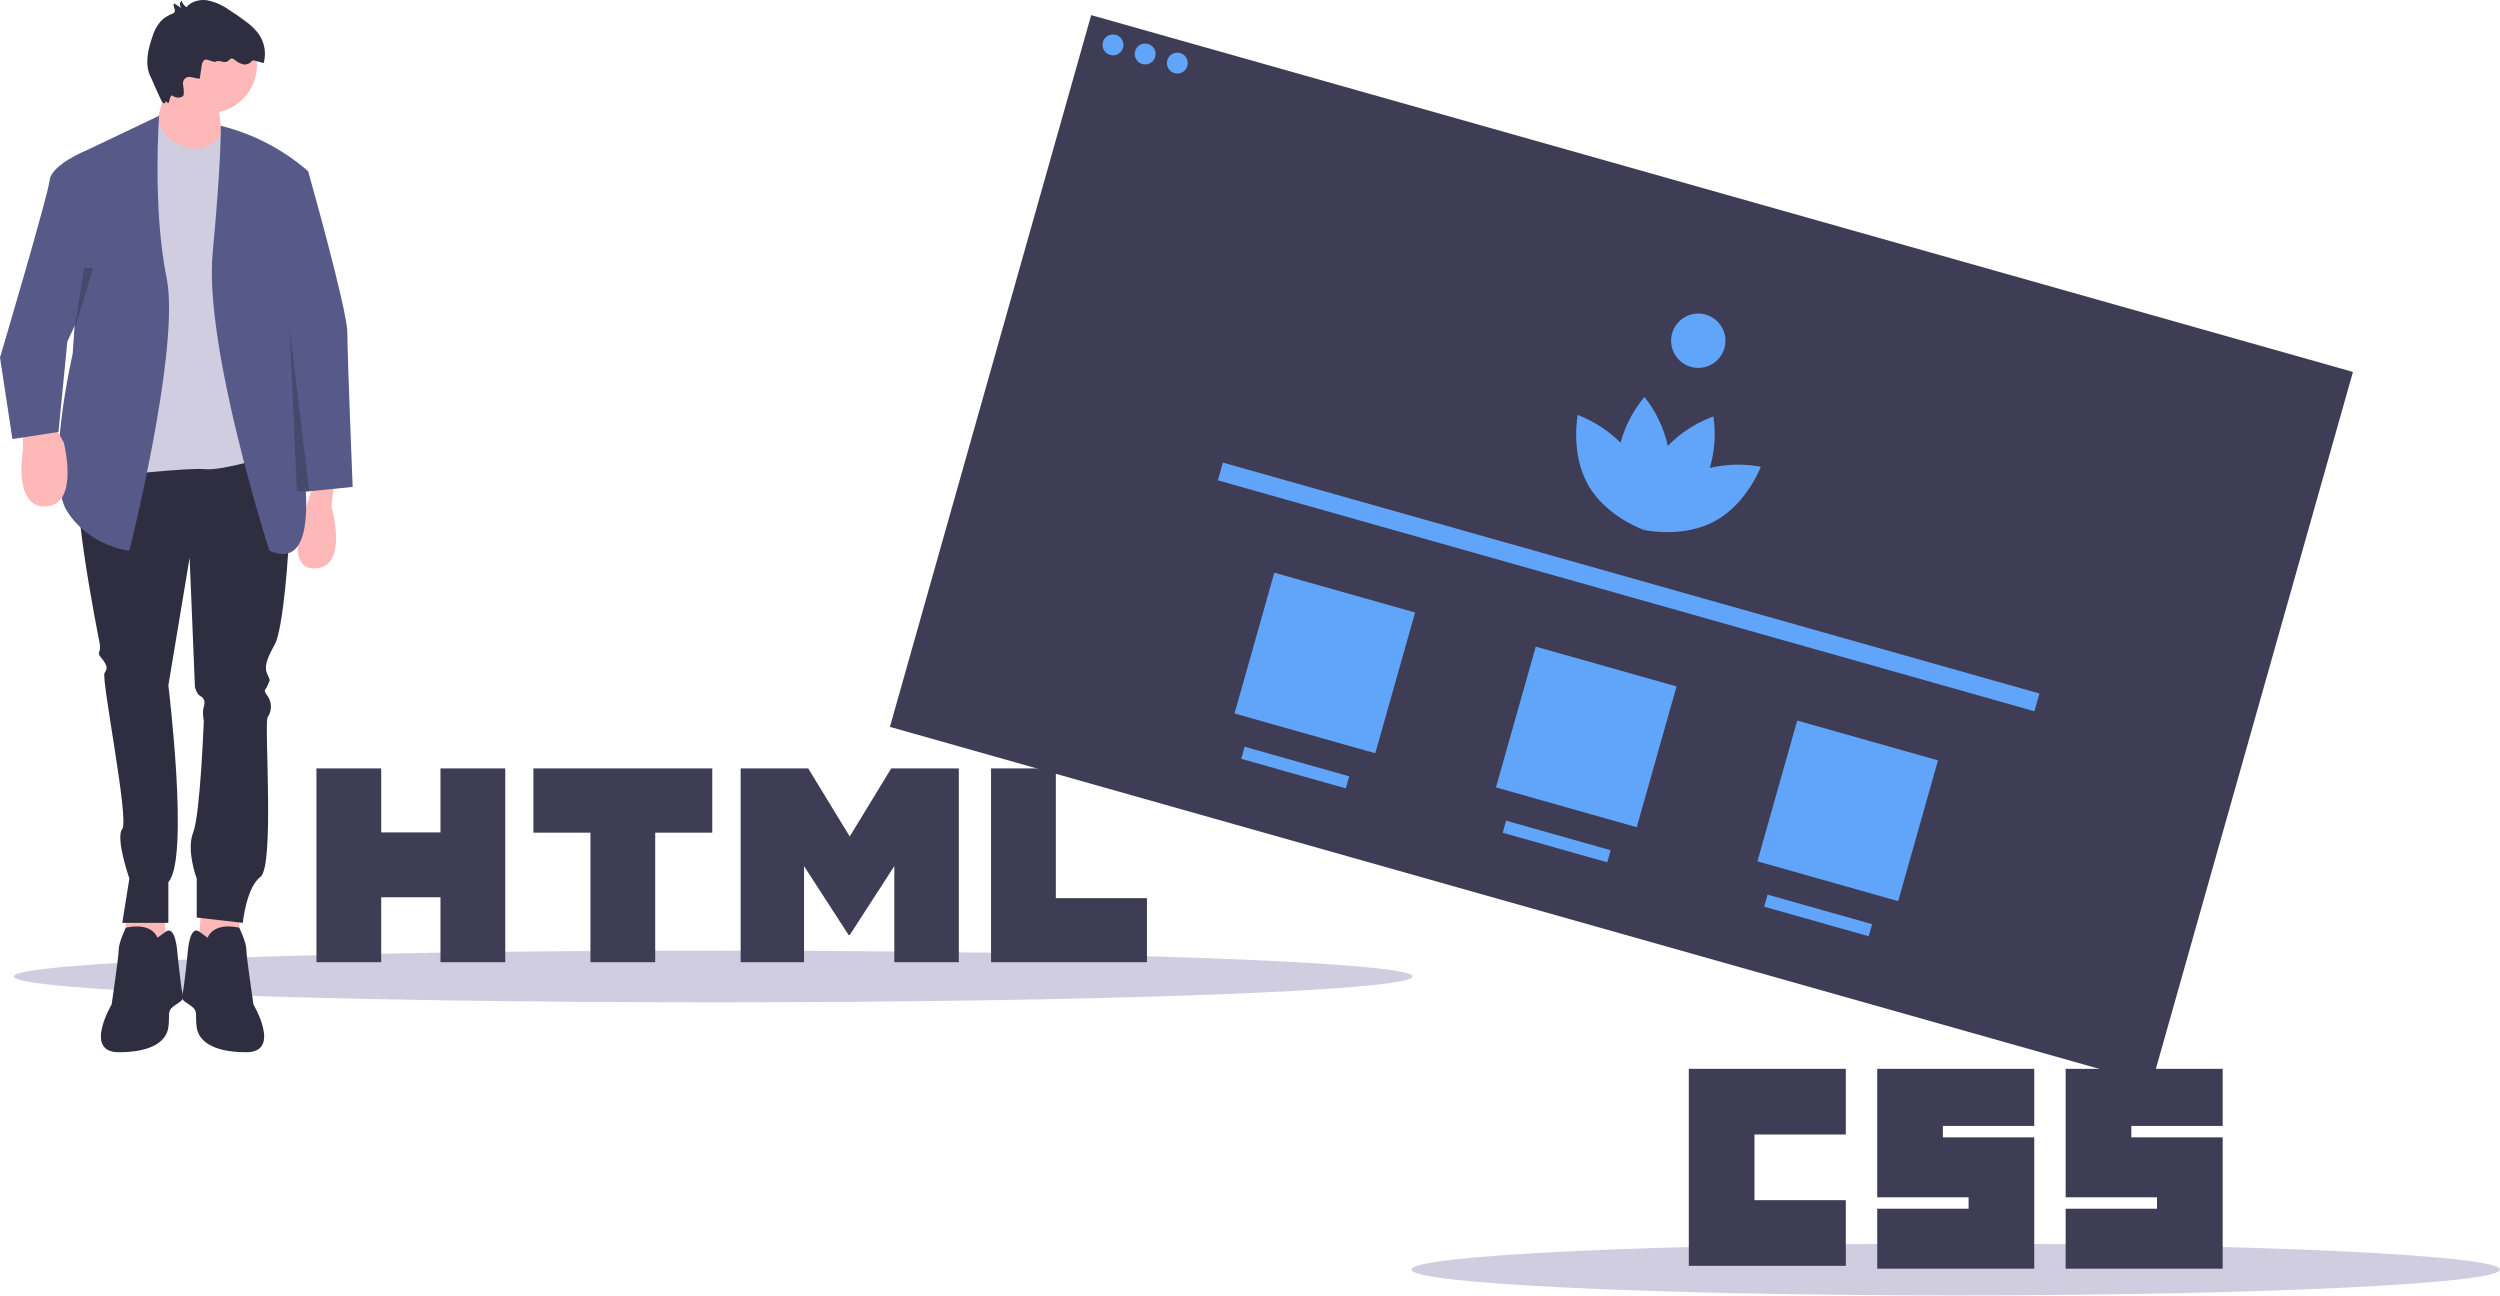
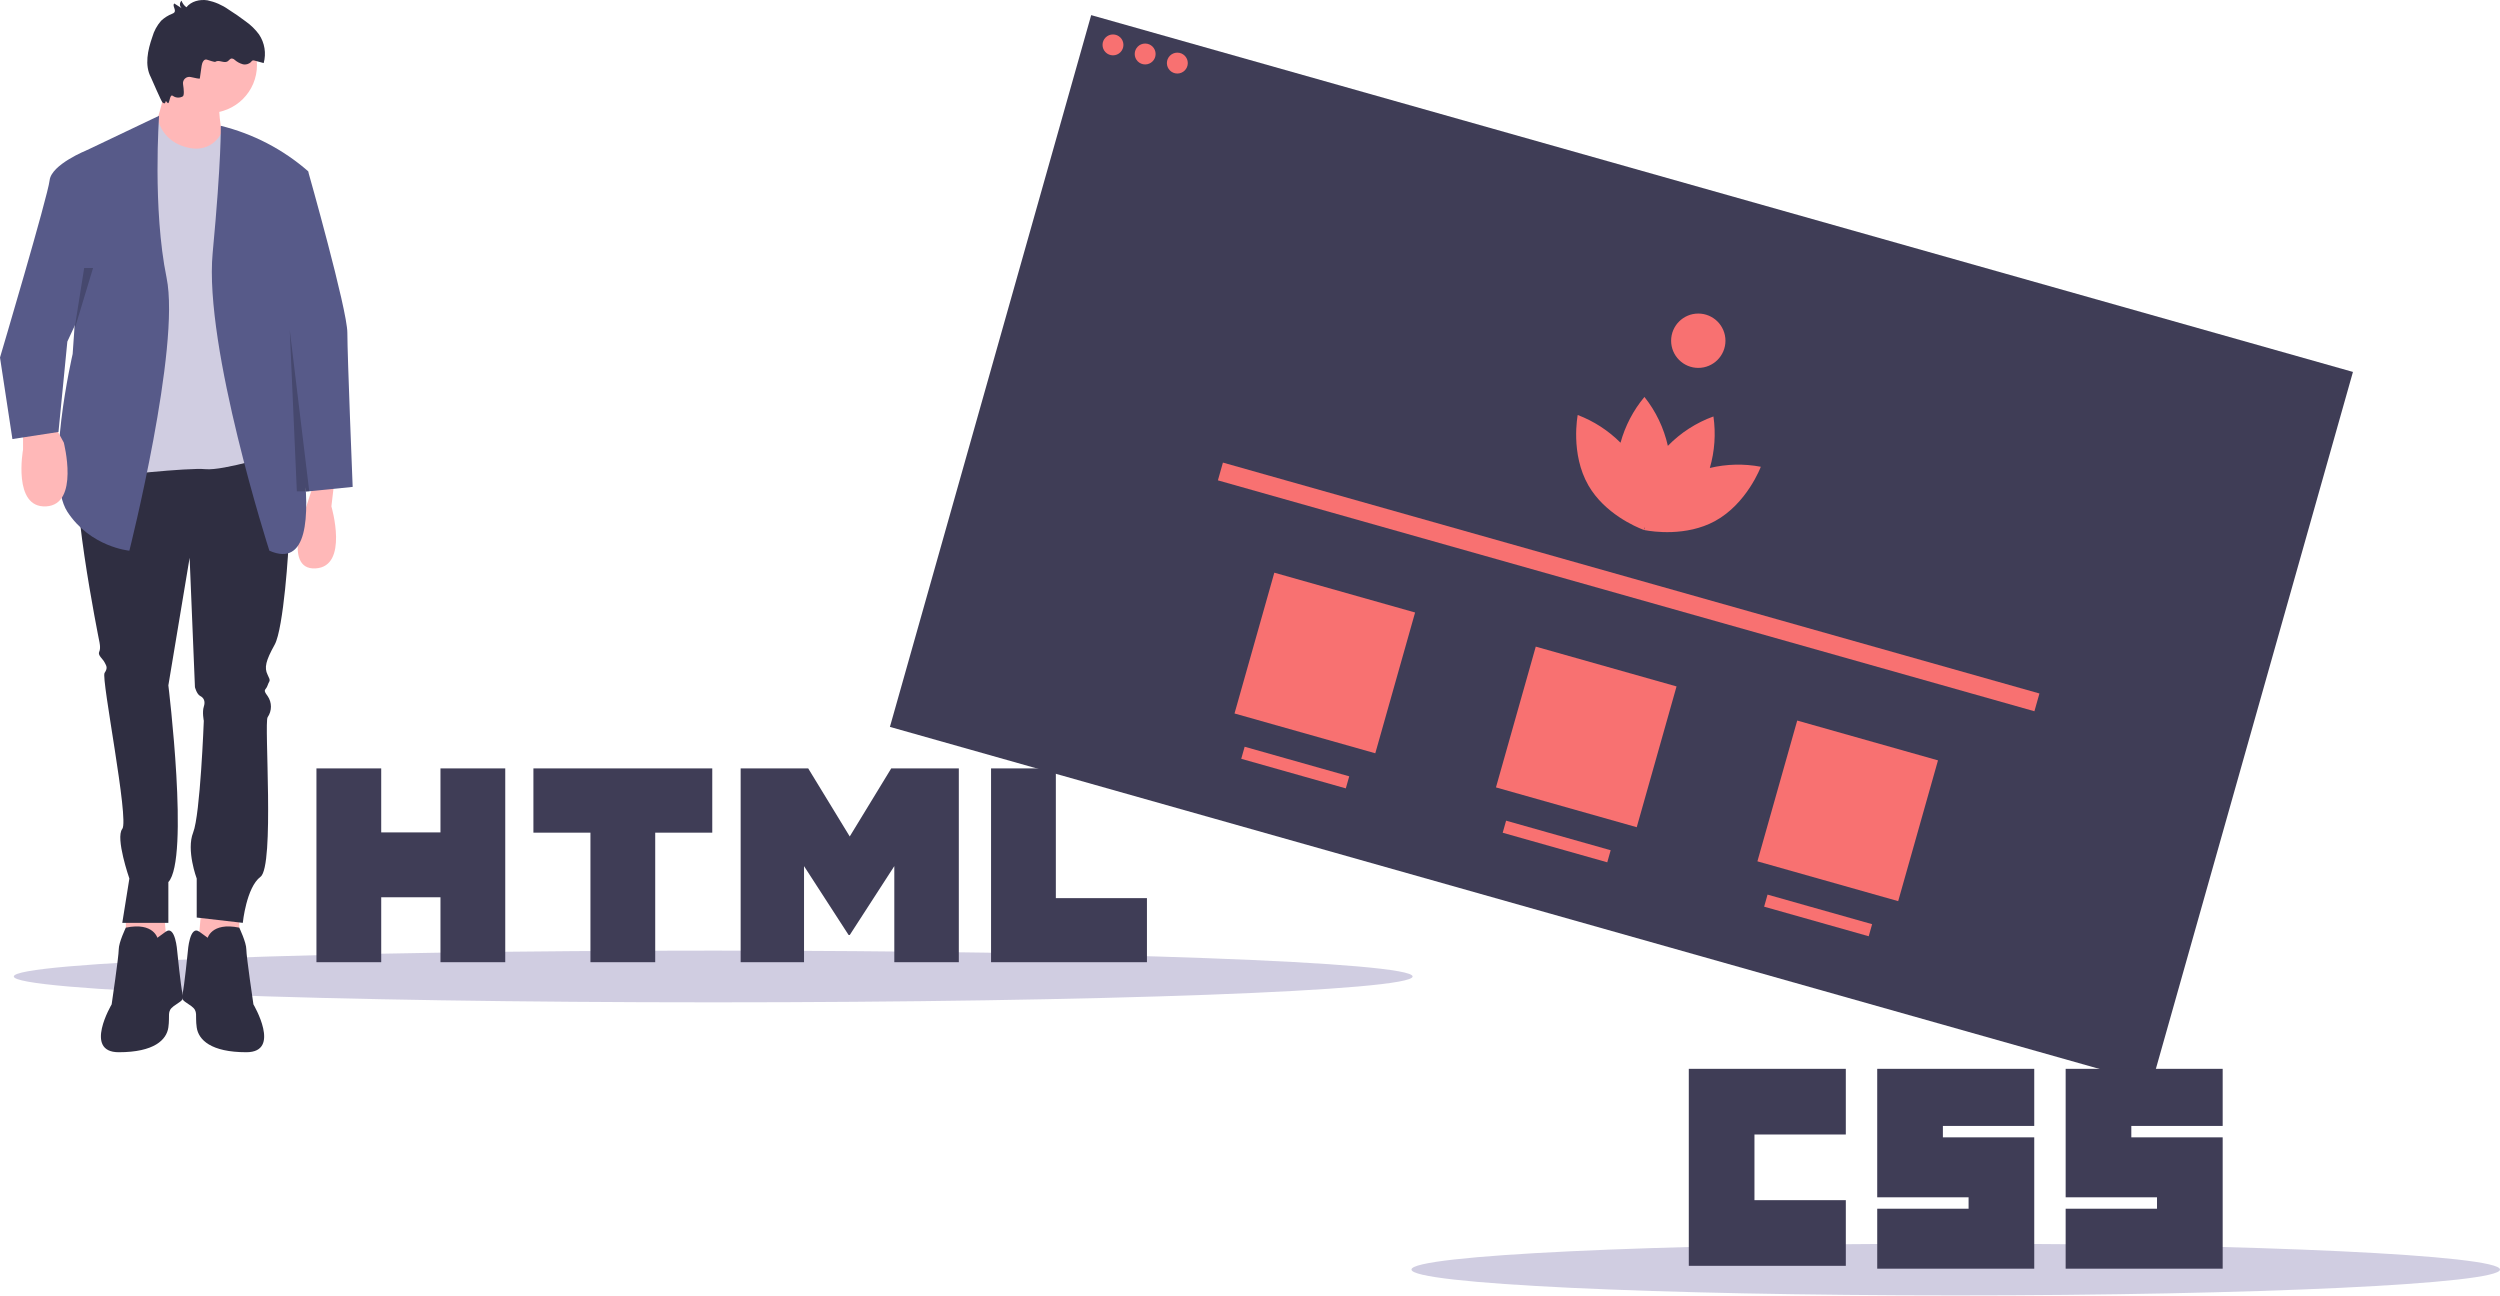
<svg xmlns="http://www.w3.org/2000/svg" id="ae5f5559-570c-4c14-9324-22f1786600a2" data-name="Layer 1" width="1015.128" height="526" viewBox="0 0 1015.128 526">
  <rect x="600.647" y="143.872" width="300.346" height="532.432" transform="translate(59.46229 833.9856) rotate(-74.20991)" fill="#3f3d56" />
-   <circle cx="451.929" cy="18.229" r="4.243" fill="#60a5fa" />
-   <circle cx="464.995" cy="21.924" r="4.243" fill="#60a5fa" />
-   <circle cx="478.061" cy="25.618" r="4.243" fill="#60a5fa" />
-   <path d="M807.42,376.53a49.571,49.571,0,0,0-20.704.489,49.483,49.483,0,0,0,1.464-20.92,49.194,49.194,0,0,0-18.506,11.943,49.193,49.193,0,0,0-9.512-19.866,49.482,49.482,0,0,0-9.709,18.588A49.572,49.572,0,0,0,733.071,355.505s-3.09,15.716,4.349,28.612c6.622,11.478,19.343,16.849,22.063,17.892l.064.076.034-.039c.276.105.431.158.431.158s.058-.302.139-.841c.049-.06.098-.122.152-.19.011.086.02.164.031.241-.214.501-.322.789-.322.789s.16.035.45.091l.009.051.094-.032c2.863.535,16.514,2.622,28.166-3.688C801.822,391.536,807.42,376.53,807.42,376.53Z" transform="translate(-92.43613 -187)" fill="#60a5fa" />
-   <circle cx="689.592" cy="138.352" r="11.032" fill="#60a5fa" />
-   <rect x="581.484" y="421.571" width="344.549" height="7.496" transform="translate(51.74221 -376.0588) rotate(15.79009)" fill="#60a5fa" />
-   <rect x="600.672" y="426.503" width="59.405" height="59.405" transform="translate(55.49076 -341.3188) rotate(15.79009)" fill="#60a5fa" />
-   <rect x="706.833" y="456.523" width="59.405" height="59.405" transform="translate(67.66575 -369.0738) rotate(15.79009)" fill="#60a5fa" />
-   <rect x="812.994" y="486.544" width="59.405" height="59.405" transform="translate(79.84073 -396.8287) rotate(15.79009)" fill="#60a5fa" />
-   <rect x="596.302" y="496.124" width="44.129" height="5.092" transform="translate(66.59275 -336.4488) rotate(15.79009)" fill="#60a5fa" />
-   <rect x="702.463" y="526.144" width="44.129" height="5.092" transform="translate(78.76773 -364.2038) rotate(15.79009)" fill="#60a5fa" />
-   <rect x="808.623" y="556.165" width="44.129" height="5.092" transform="translate(90.94272 -391.9588) rotate(15.79009)" fill="#60a5fa" />
+   <circle cx="451.929" cy="18.229" r="4.243" fill="#f87171" />
+   <circle cx="464.995" cy="21.924" r="4.243" fill="#f87171" />
+   <circle cx="478.061" cy="25.618" r="4.243" fill="#f87171" />
+   <path d="M807.42,376.53a49.571,49.571,0,0,0-20.704.489,49.483,49.483,0,0,0,1.464-20.92,49.194,49.194,0,0,0-18.506,11.943,49.193,49.193,0,0,0-9.512-19.866,49.482,49.482,0,0,0-9.709,18.588A49.572,49.572,0,0,0,733.071,355.505s-3.09,15.716,4.349,28.612c6.622,11.478,19.343,16.849,22.063,17.892l.064.076.034-.039c.276.105.431.158.431.158s.058-.302.139-.841c.049-.06.098-.122.152-.19.011.086.02.164.031.241-.214.501-.322.789-.322.789s.16.035.45.091l.009.051.094-.032c2.863.535,16.514,2.622,28.166-3.688C801.822,391.536,807.42,376.53,807.42,376.53Z" transform="translate(-92.43613 -187)" fill="#f87171" />
+   <circle cx="689.592" cy="138.352" r="11.032" fill="#f87171" />
+   <rect x="581.484" y="421.571" width="344.549" height="7.496" transform="translate(51.74221 -376.0588) rotate(15.79009)" fill="#f87171" />
+   <rect x="600.672" y="426.503" width="59.405" height="59.405" transform="translate(55.49076 -341.3188) rotate(15.79009)" fill="#f87171" />
+   <rect x="706.833" y="456.523" width="59.405" height="59.405" transform="translate(67.66575 -369.0738) rotate(15.79009)" fill="#f87171" />
+   <rect x="812.994" y="486.544" width="59.405" height="59.405" transform="translate(79.84073 -396.8287) rotate(15.79009)" fill="#f87171" />
+   <rect x="596.302" y="496.124" width="44.129" height="5.092" transform="translate(66.59275 -336.4488) rotate(15.79009)" fill="#f87171" />
+   <rect x="702.463" y="526.144" width="44.129" height="5.092" transform="translate(78.76773 -364.2038) rotate(15.79009)" fill="#f87171" />
+   <rect x="808.623" y="556.165" width="44.129" height="5.092" transform="translate(90.94272 -391.9588) rotate(15.79009)" fill="#f87171" />
  <ellipse cx="289.6" cy="396.5" rx="284" ry="10.5" fill="#d0cde1" />
  <ellipse cx="794.128" cy="515.5" rx="221" ry="10.5" fill="#d0cde1" />
  <path d="M778.172,621H841.93v26.664H804.836v26.664h37.098v26.662H778.172Zm76.511,0h63.76v23.186h-37.096v4.637h37.096v53.327H854.685V677.802h37.096v-4.637H854.682V621Zm76.513,0h63.76v23.186h-37.096v4.637h37.096v53.327H931.196V677.802h37.096v-4.637H931.198V621Z" transform="translate(-92.43613 -187)" fill="#3f3d56" />
  <path d="M220.926,499h26.302v25.986h24.061V499h26.304v78.693H271.291V551.342H247.23v26.351H220.928V499Zm111.254,26.096H309.028V499h72.625v26.096H358.487v52.596H332.185V525.096h-.005ZM393.179,499h27.425l16.87,27.651L454.329,499h27.437v78.693H455.571V538.688L437.475,566.668h-.454L418.914,538.688v39.005H393.179Zm101.676,0h26.31v52.682h36.989v26.011H494.854V499Z" transform="translate(-92.43613 -187)" fill="#3f3d56" />
  <polygon points="82.034 366.091 79.876 390.558 97.146 389.118 97.146 368.25 82.034 366.091" fill="#ffb8b8" />
  <polygon points="66.203 366.091 68.362 390.558 51.092 389.118 51.092 368.25 66.203 366.091" fill="#ffb8b8" />
  <path d="M203.974,365.276s5.757,34.541,5.757,39.578-2.159,37.419-5.757,43.896-4.318,9.355-2.878,12.233.72,2.159,0,4.318-2.159,1.439,0,4.318a7.561,7.561,0,0,1,0,8.635c-1.439,2.159,2.878,60.446-2.878,64.764s-7.196,18.71-7.196,18.71l-18.71-2.159v-15.831s-4.318-11.514-1.439-18.71,4.318-45.335,4.318-45.335-.72-3.598,0-5.757,0-3.598-1.439-4.318-2.159-3.598-2.159-3.598l-2.159-52.531L160.798,465.3s8.635,70.521,0,79.876v16.551H142.089l2.878-17.99s-5.757-16.551-2.878-20.149-8.635-61.166-7.196-63.325.72-2.878,0-4.318-2.878-2.878-2.159-4.318,0-4.318,0-4.318-13.672-67.642-7.196-74.119S203.974,365.276,203.974,365.276Z" transform="translate(-92.43613 -187)" fill="#2f2e41" />
  <path d="M176.629,568.203s1.439-6.901,12.953-4.53c0,0,2.878,5.969,2.878,8.848s2.878,22.308,2.878,22.308,11.514,19.429-2.878,19.429-19.429-5.037-20.149-10.074.72-6.476-2.159-8.635-4.318-2.159-3.598-5.037,2.159-17.27,2.159-17.27.72-10.794,4.677-7.916l3.958,2.878" transform="translate(-92.43613 -187)" fill="#2f2e41" />
  <path d="M156.481,568.203s-1.439-6.901-12.953-4.53c0,0-2.878,5.969-2.878,8.848s-2.878,22.308-2.878,22.308-11.514,19.429,2.878,19.429,19.429-5.037,20.149-10.074-.72-6.476,2.159-8.635,4.318-2.159,3.598-5.037-2.159-17.27-2.159-17.27-.72-10.794-4.677-7.916l-3.958,2.878" transform="translate(-92.43613 -187)" fill="#2f2e41" />
  <circle cx="84.913" cy="26.44" r="19.429" fill="#ffb8b8" />
  <path d="M161.518,216.319s-7.916,30.943-9.355,31.662,33.102,3.598,33.102,3.598-8.635-26.625,0-30.943Z" transform="translate(-92.43613 -187)" fill="#ffb8b8" />
  <path d="M156.463,235.175l-.001-.004L132.734,251.579l4.318,128.808s31.662-3.598,38.858-2.878,30.223-6.476,30.223-6.476L196.047,249.997a9.942,9.942,0,0,0-9.208-9.092l-4.322-.305s-4.317,10.689-17.307,5.175A15.156,15.156,0,0,1,156.463,235.175Z" transform="translate(-92.43613 -187)" fill="#d0cde1" />
  <path d="M157.036,234l-29.34,13.981-5.757,82.754s-11.514,49.652-2.159,64.044,25.186,15.831,25.186,15.831,20.868-82.754,15.112-110.818S157.036,234,157.036,234Z" transform="translate(-92.43613 -187)" fill="#575a89" />
  <path d="M101.791,358.799v10.794s-4.318,23.747,9.355,23.027,7.196-25.906,7.196-25.906l-4.318-7.916Z" transform="translate(-92.43613 -187)" fill="#ffb8b8" />
  <path d="M228.44,380.387l-1.439,12.233s7.196,24.466-6.476,25.186-3.748-25.036-3.748-25.036l4.468-13.823Z" transform="translate(-92.43613 -187)" fill="#ffb8b8" />
  <path d="M182.084,238.085h0a84.747,84.747,0,0,1,35.438,18.422l.124.109-10.074,53.25-1.439,19.429s26.625,94.987-4.318,81.315c0,0-26.625-82.754-23.027-120.893S182.084,238.085,182.084,238.085Z" transform="translate(-92.43613 -187)" fill="#575a89" />
  <path d="M208.292,255.897c.72-.72,9.355,1,9.355,1s15.831,55.848,15.831,65.203,2.159,62.605,2.159,62.605l-18.995,1.915-15.375-73.986Z" transform="translate(-92.43613 -187)" fill="#575a89" />
  <path d="M132.734,247.981h-5.037s-14.392,5.757-15.112,12.233-20.149,71.96-20.149,71.96l5.037,33.102,18.71-2.878,3.598-36.7,18.71-40.298Z" transform="translate(-92.43613 -187)" fill="#575a89" />
  <path d="M173.574,218.863l.745-5.193c.174-1.21.882-2.802,2.06-2.473,1.002.28,3.184,1.137,3.549.879,1.368-.969,3.439.726,4.877-.135.603-.361.996-1.134,1.697-1.185a1.933,1.933,0,0,1,1.246.564,8.477,8.477,0,0,0,3.224,1.751,3.468,3.468,0,0,0,3.394-.925,1.803,1.803,0,0,1,.6-.575,1.347,1.347,0,0,1,.863.04l3.676,1.001a14.126,14.126,0,0,0-1.89-11.63,23.391,23.391,0,0,0-5.354-5.244q-3.415-2.598-7.048-4.887a22.892,22.892,0,0,0-8.563-3.725c-3.1-.471-6.571.371-8.521,2.827a5.487,5.487,0,0,1-1.974-2.666,2.02,2.02,0,0,0,.13,3.097l-3.109-1.985c-.874.918.834,2.582.089,3.607a1.9,1.9,0,0,1-.837.546,14.252,14.252,0,0,0-4.559,2.869,17.01,17.01,0,0,0-3.59,6.614c-1.853,5.315-3.199,11.41-.567,16.385.298.564,4.237,9.874,4.762,10.237,1.774,1.227.619-1.743,1.89,0,.997,1.367.81-3.864,2.292-2.716a3.693,3.693,0,0,0,4.02.181c.614-.426.416-2.791.085-4.963a2.559,2.559,0,0,1,3.113-2.879C171.72,218.712,173.543,219.083,173.574,218.863Z" transform="translate(-92.43613 -187)" fill="#2f2e41" />
  <polygon points="117.655 134.02 125.57 199.504 120.533 199.504 117.655 134.02" opacity="0.2" />
  <polygon points="34.181 108.834 30.179 134.02 37.779 108.834 35.62 108.834 34.181 108.834" opacity="0.2" />
</svg>
